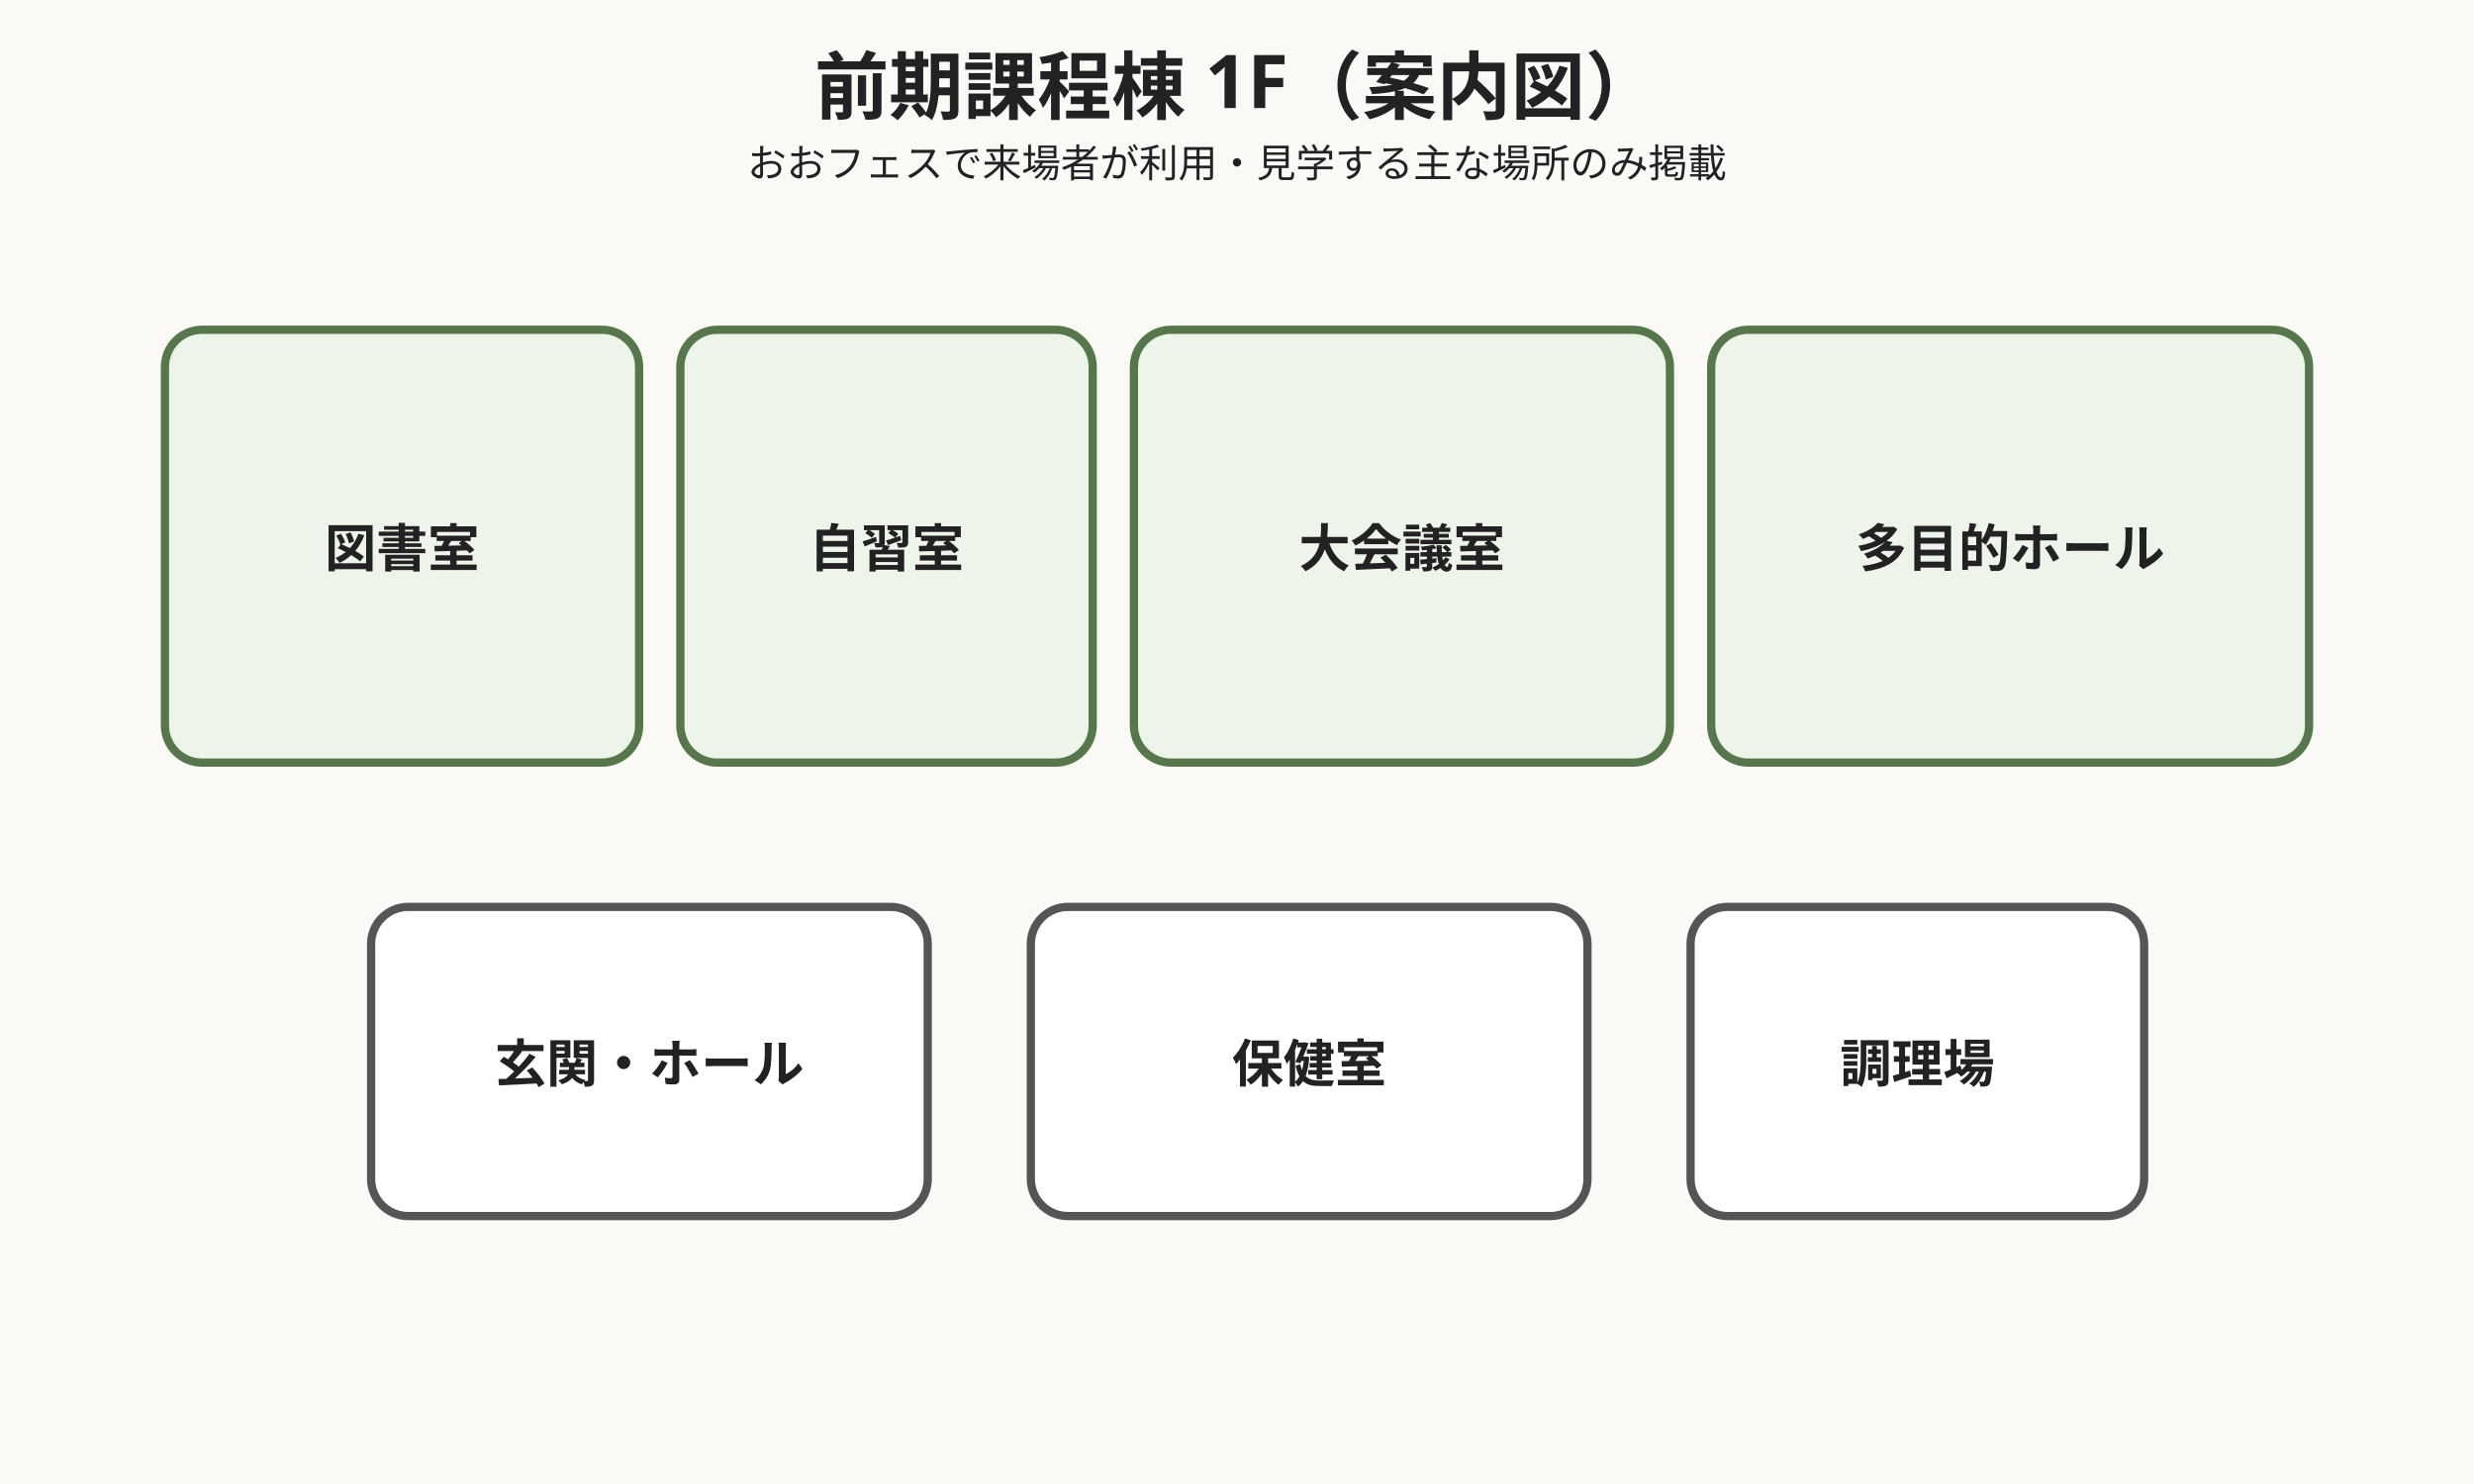
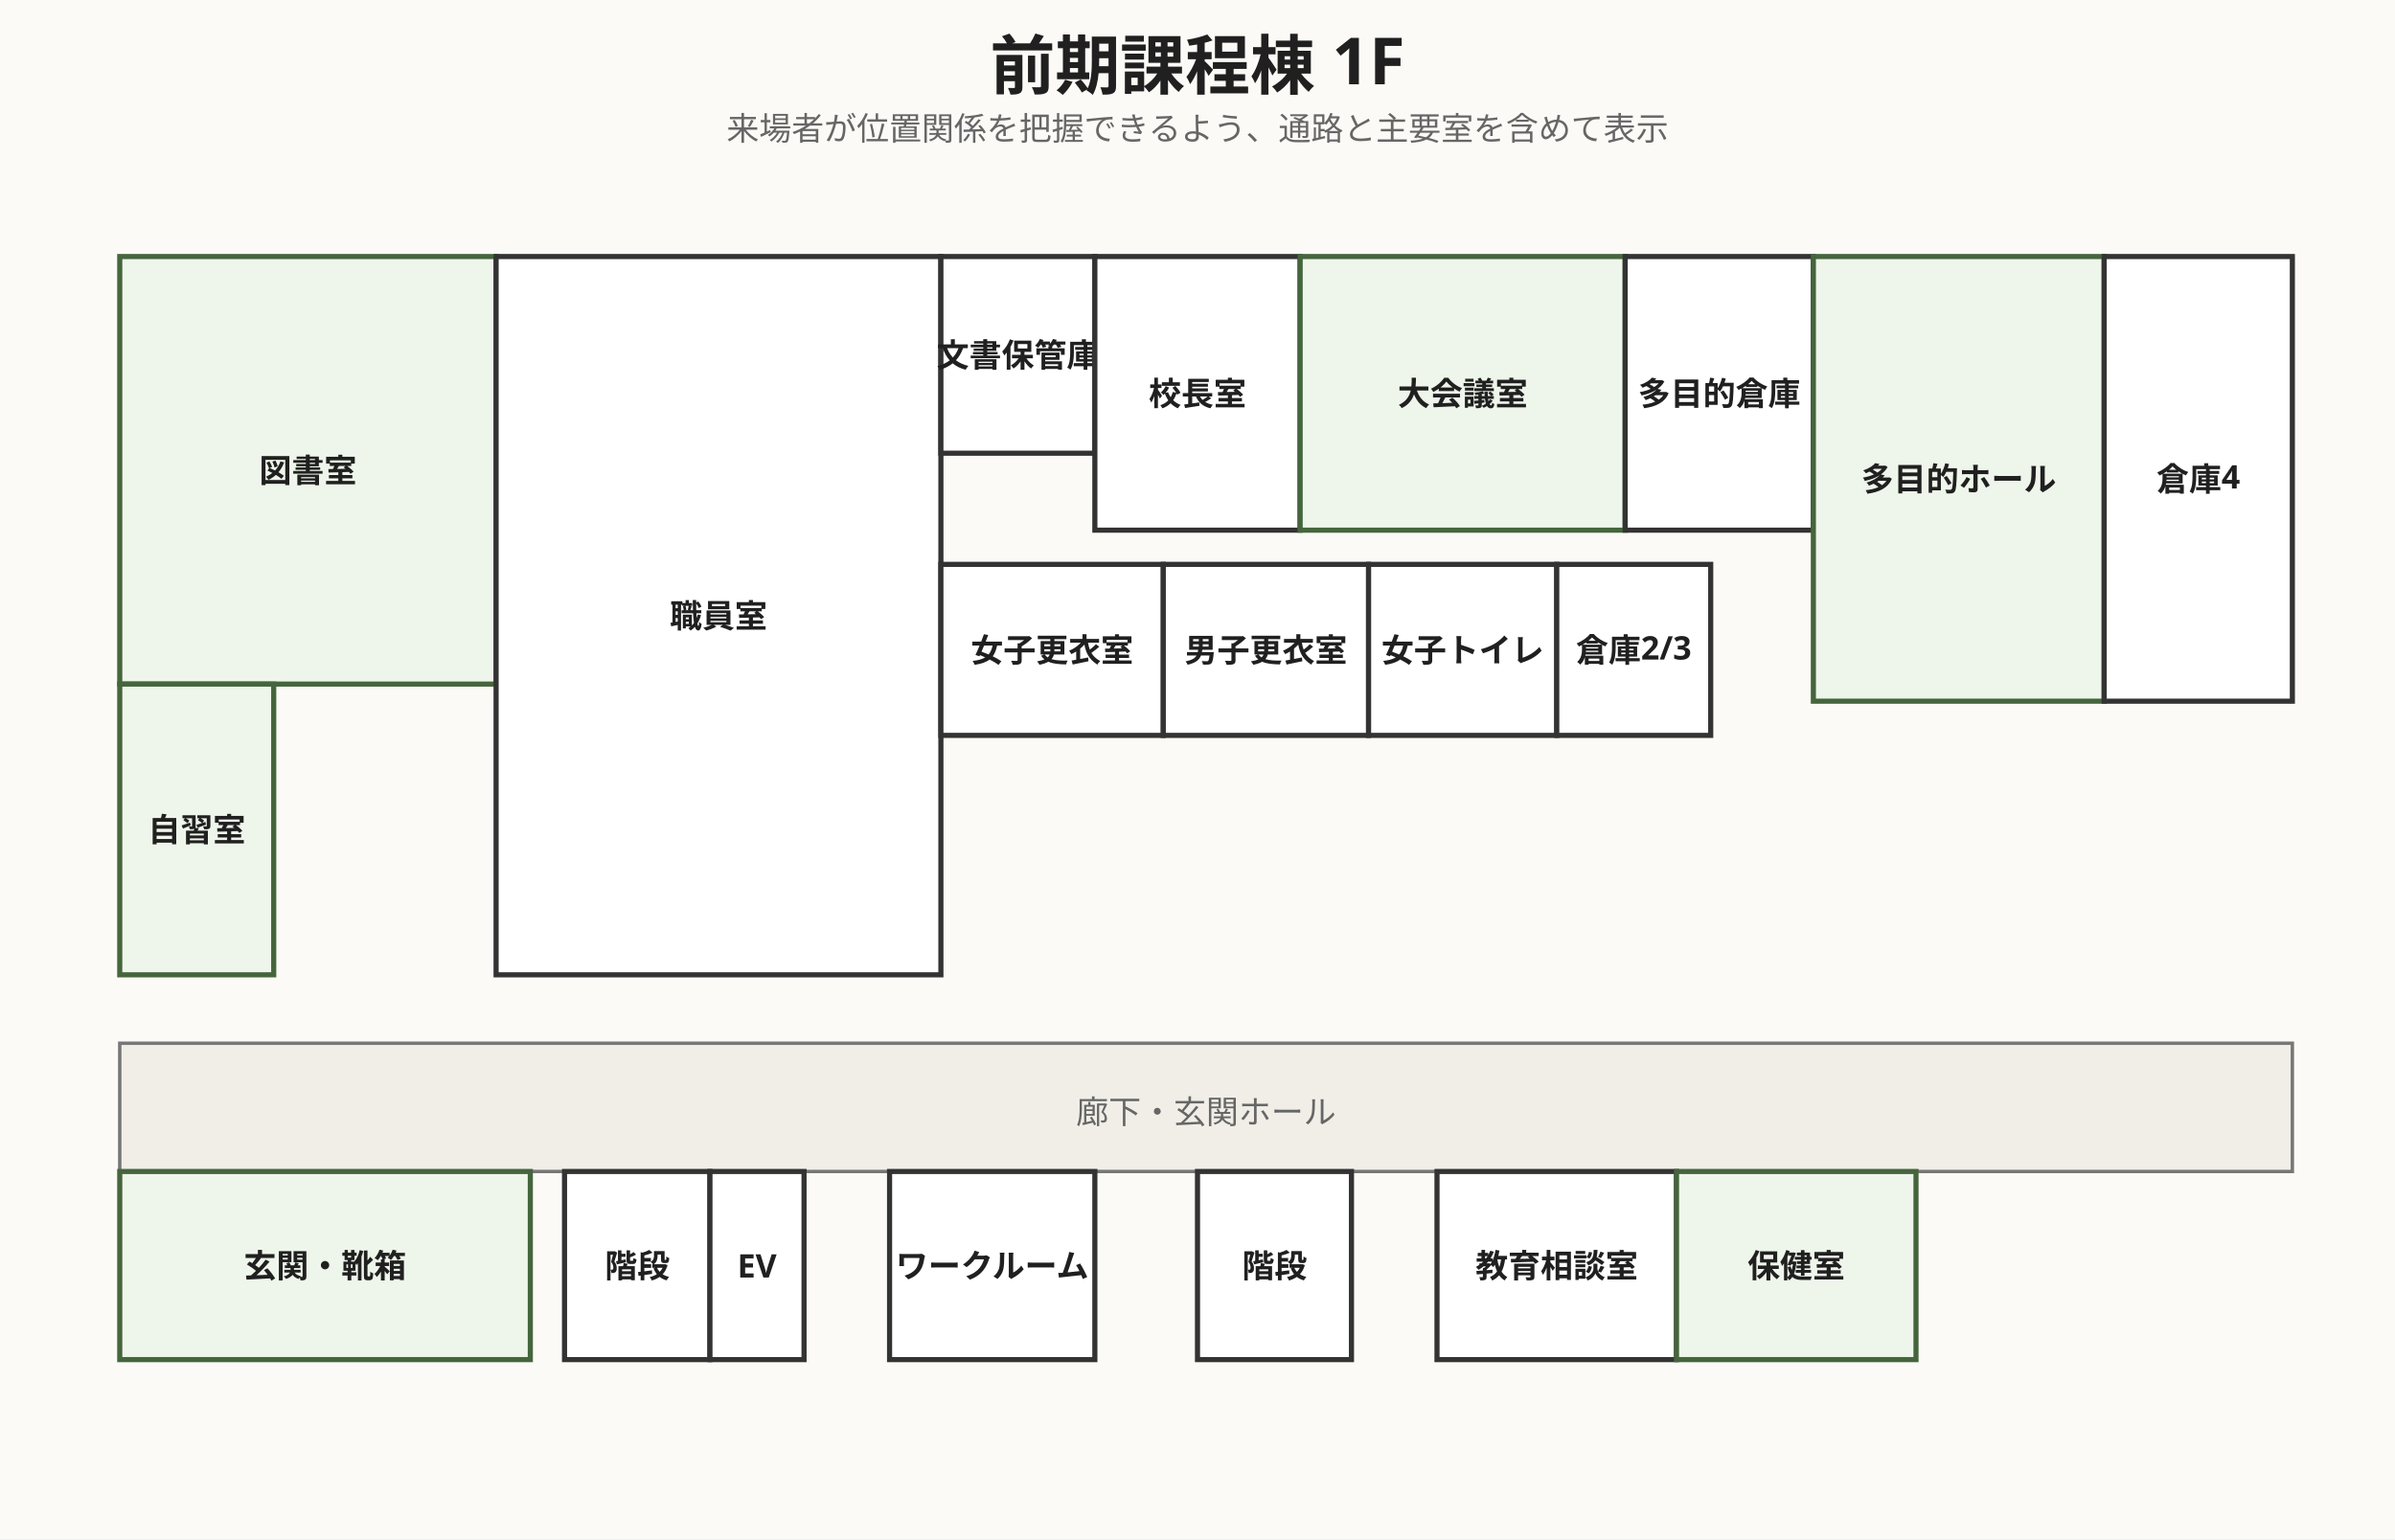
- <svg xmlns="http://www.w3.org/2000/svg" width="1200" height="720" viewBox="0 0 1200 720">
-   <rect width="1200" height="720" fill="#faf9f5" />
-   <style>.t{font-family:"Noto Sans JP",sans-serif;fill:#222}.h{font-size:36px;font-weight:700}.m{font-size:25px;font-weight:700}.b{fill:#fff;stroke:#555;stroke-width:4}.c{fill:#edf4e9;stroke:#56764b;stroke-width:4}.s{font-size:19px}</style>
-   <text x="600" y="55" text-anchor="middle" class="t h">前期課程棟 1F（案内図）</text>
-   <text x="600" y="86" text-anchor="middle" class="t s">おおフェスで来場者が利用・見学する主な場所のみ掲載</text>
-   <rect x="80" y="160" width="230" height="210" rx="18" class="c" />
-   <text x="195" y="275" text-anchor="middle" class="t m">図書室</text>
-   <rect x="330" y="160" width="200" height="210" rx="18" class="c" />
-   <text x="430" y="275" text-anchor="middle" class="t m">自習室</text>
-   <rect x="550" y="160" width="260" height="210" rx="18" class="c" />
-   <text x="680" y="275" text-anchor="middle" class="t m">大会議室</text>
-   <rect x="830" y="160" width="290" height="210" rx="18" class="c" />
-   <text x="975" y="275" text-anchor="middle" class="t m">多目的ホール</text>
-   <rect x="180" y="440" width="270" height="150" rx="18" class="b" />
-   <text x="315" y="525" text-anchor="middle" class="t m">玄関・ホール</text>
-   <rect x="500" y="440" width="270" height="150" rx="18" class="b" />
-   <text x="635" y="525" text-anchor="middle" class="t m">保健室</text>
-   <rect x="820" y="440" width="220" height="150" rx="18" class="b" />
-   <text x="930" y="525" text-anchor="middle" class="t m">調理場</text>
+ <svg xmlns="http://www.w3.org/2000/svg" width="1400" height="900" viewBox="0 0 1400 900">
+   <rect width="1400" height="900" fill="#fbfaf6" />
+   <style>
+ .t{font-family:"Noto Sans JP","Yu Gothic",sans-serif;fill:#202020}
+ .h{font-size:38px;font-weight:800} .s{font-size:19px;fill:#666} .r{font-size:19px;font-weight:650}
+ .room{fill:#fff;stroke:#333;stroke-width:3} .special{fill:#eef5ea;stroke:#45653d;stroke-width:3}
+ .corr{fill:#f0eee7;stroke:#777;stroke-width:2} .deck{fill:#f5f3ed;stroke:#777;stroke-width:2;stroke-dasharray:8 5}
+ </style>
+   <text x="700" y="52" text-anchor="middle" class="t h">前期課程棟 1F</text>
+   <text x="700" y="82" text-anchor="middle" class="t s">来場者が位置関係を把握できるよう、通路と主要室を含めて表示</text>
+   <rect x="70" y="150" width="220" height="250" class="special" />
+   <text x="180.0" y="282.0" text-anchor="middle" class="t r" font-size="19">図書室</text>
+   <rect x="70" y="400" width="90" height="170" class="special" />
+   <text x="115.0" y="492.0" text-anchor="middle" class="t r" font-size="19">自習室</text>
+   <rect x="290" y="150" width="260" height="420" class="room" />
+   <text x="420.0" y="367.0" text-anchor="middle" class="t r" font-size="19">職員室</text>
+   <rect x="550" y="150" width="90" height="115" class="room" />
+   <text x="595.0" y="214.5" text-anchor="middle" class="t r" font-size="19">文書保管庫</text>
+   <rect x="640" y="150" width="120" height="160" class="room" />
+   <text x="700.0" y="237.0" text-anchor="middle" class="t r" font-size="19">校長室</text>
+   <rect x="760" y="150" width="190" height="160" class="special" />
+   <text x="855.0" y="237.0" text-anchor="middle" class="t r" font-size="19">大会議室</text>
+   <rect x="950" y="150" width="110" height="160" class="room" />
+   <text x="1005.0" y="237.0" text-anchor="middle" class="t r" font-size="19">多目的倉庫</text>
+   <rect x="1060" y="150" width="170" height="260" class="special" />
+   <text x="1145.0" y="287.0" text-anchor="middle" class="t r" font-size="19">多目的ホール</text>
+   <rect x="1230" y="150" width="110" height="260" class="room" />
+   <text x="1285.0" y="287.0" text-anchor="middle" class="t r" font-size="19">倉庫4</text>
+   <rect x="550" y="330" width="130" height="100" class="room" />
+   <text x="615.0" y="387.0" text-anchor="middle" class="t r" font-size="19">女子更衣室</text>
+   <rect x="680" y="330" width="120" height="100" class="room" />
+   <text x="740.0" y="387.0" text-anchor="middle" class="t r" font-size="19">男子更衣室</text>
+   <rect x="800" y="330" width="110" height="100" class="room" />
+   <text x="855.0" y="387.0" text-anchor="middle" class="t r" font-size="19">女子トイレ</text>
+   <rect x="910" y="330" width="90" height="100" class="room" />
+   <text x="955.0" y="387.0" text-anchor="middle" class="t r" font-size="19">倉庫2/3</text>
+   <rect x="70" y="610" width="1270" height="75" class="corr" />
+   <text x="705" y="657" text-anchor="middle" class="t s">廊下・玄関ホール</text>
+   <rect x="70" y="685" width="240" height="110" class="special" />
+   <text x="190.0" y="747.0" text-anchor="middle" class="t r" font-size="19">玄関・靴箱</text>
+   <rect x="330" y="685" width="85" height="110" class="room" />
+   <text x="372.5" y="747.0" text-anchor="middle" class="t r" font-size="19">階段</text>
+   <rect x="415" y="685" width="55" height="110" class="room" />
+   <text x="442.5" y="747.0" text-anchor="middle" class="t r" font-size="19">EV</text>
+   <rect x="520" y="685" width="120" height="110" class="room" />
+   <text x="580.0" y="747.0" text-anchor="middle" class="t r" font-size="19">ワークルーム</text>
+   <rect x="700" y="685" width="90" height="110" class="room" />
+   <text x="745.0" y="747.0" text-anchor="middle" class="t r" font-size="19">階段</text>
+   <rect x="840" y="685" width="140" height="110" class="room" />
+   <text x="910.0" y="747.0" text-anchor="middle" class="t r" font-size="19">教育相談室</text>
+   <rect x="980" y="685" width="140" height="110" class="special" />
+   <text x="1050.0" y="747.0" text-anchor="middle" class="t r" font-size="19">保健室</text>
</svg>
